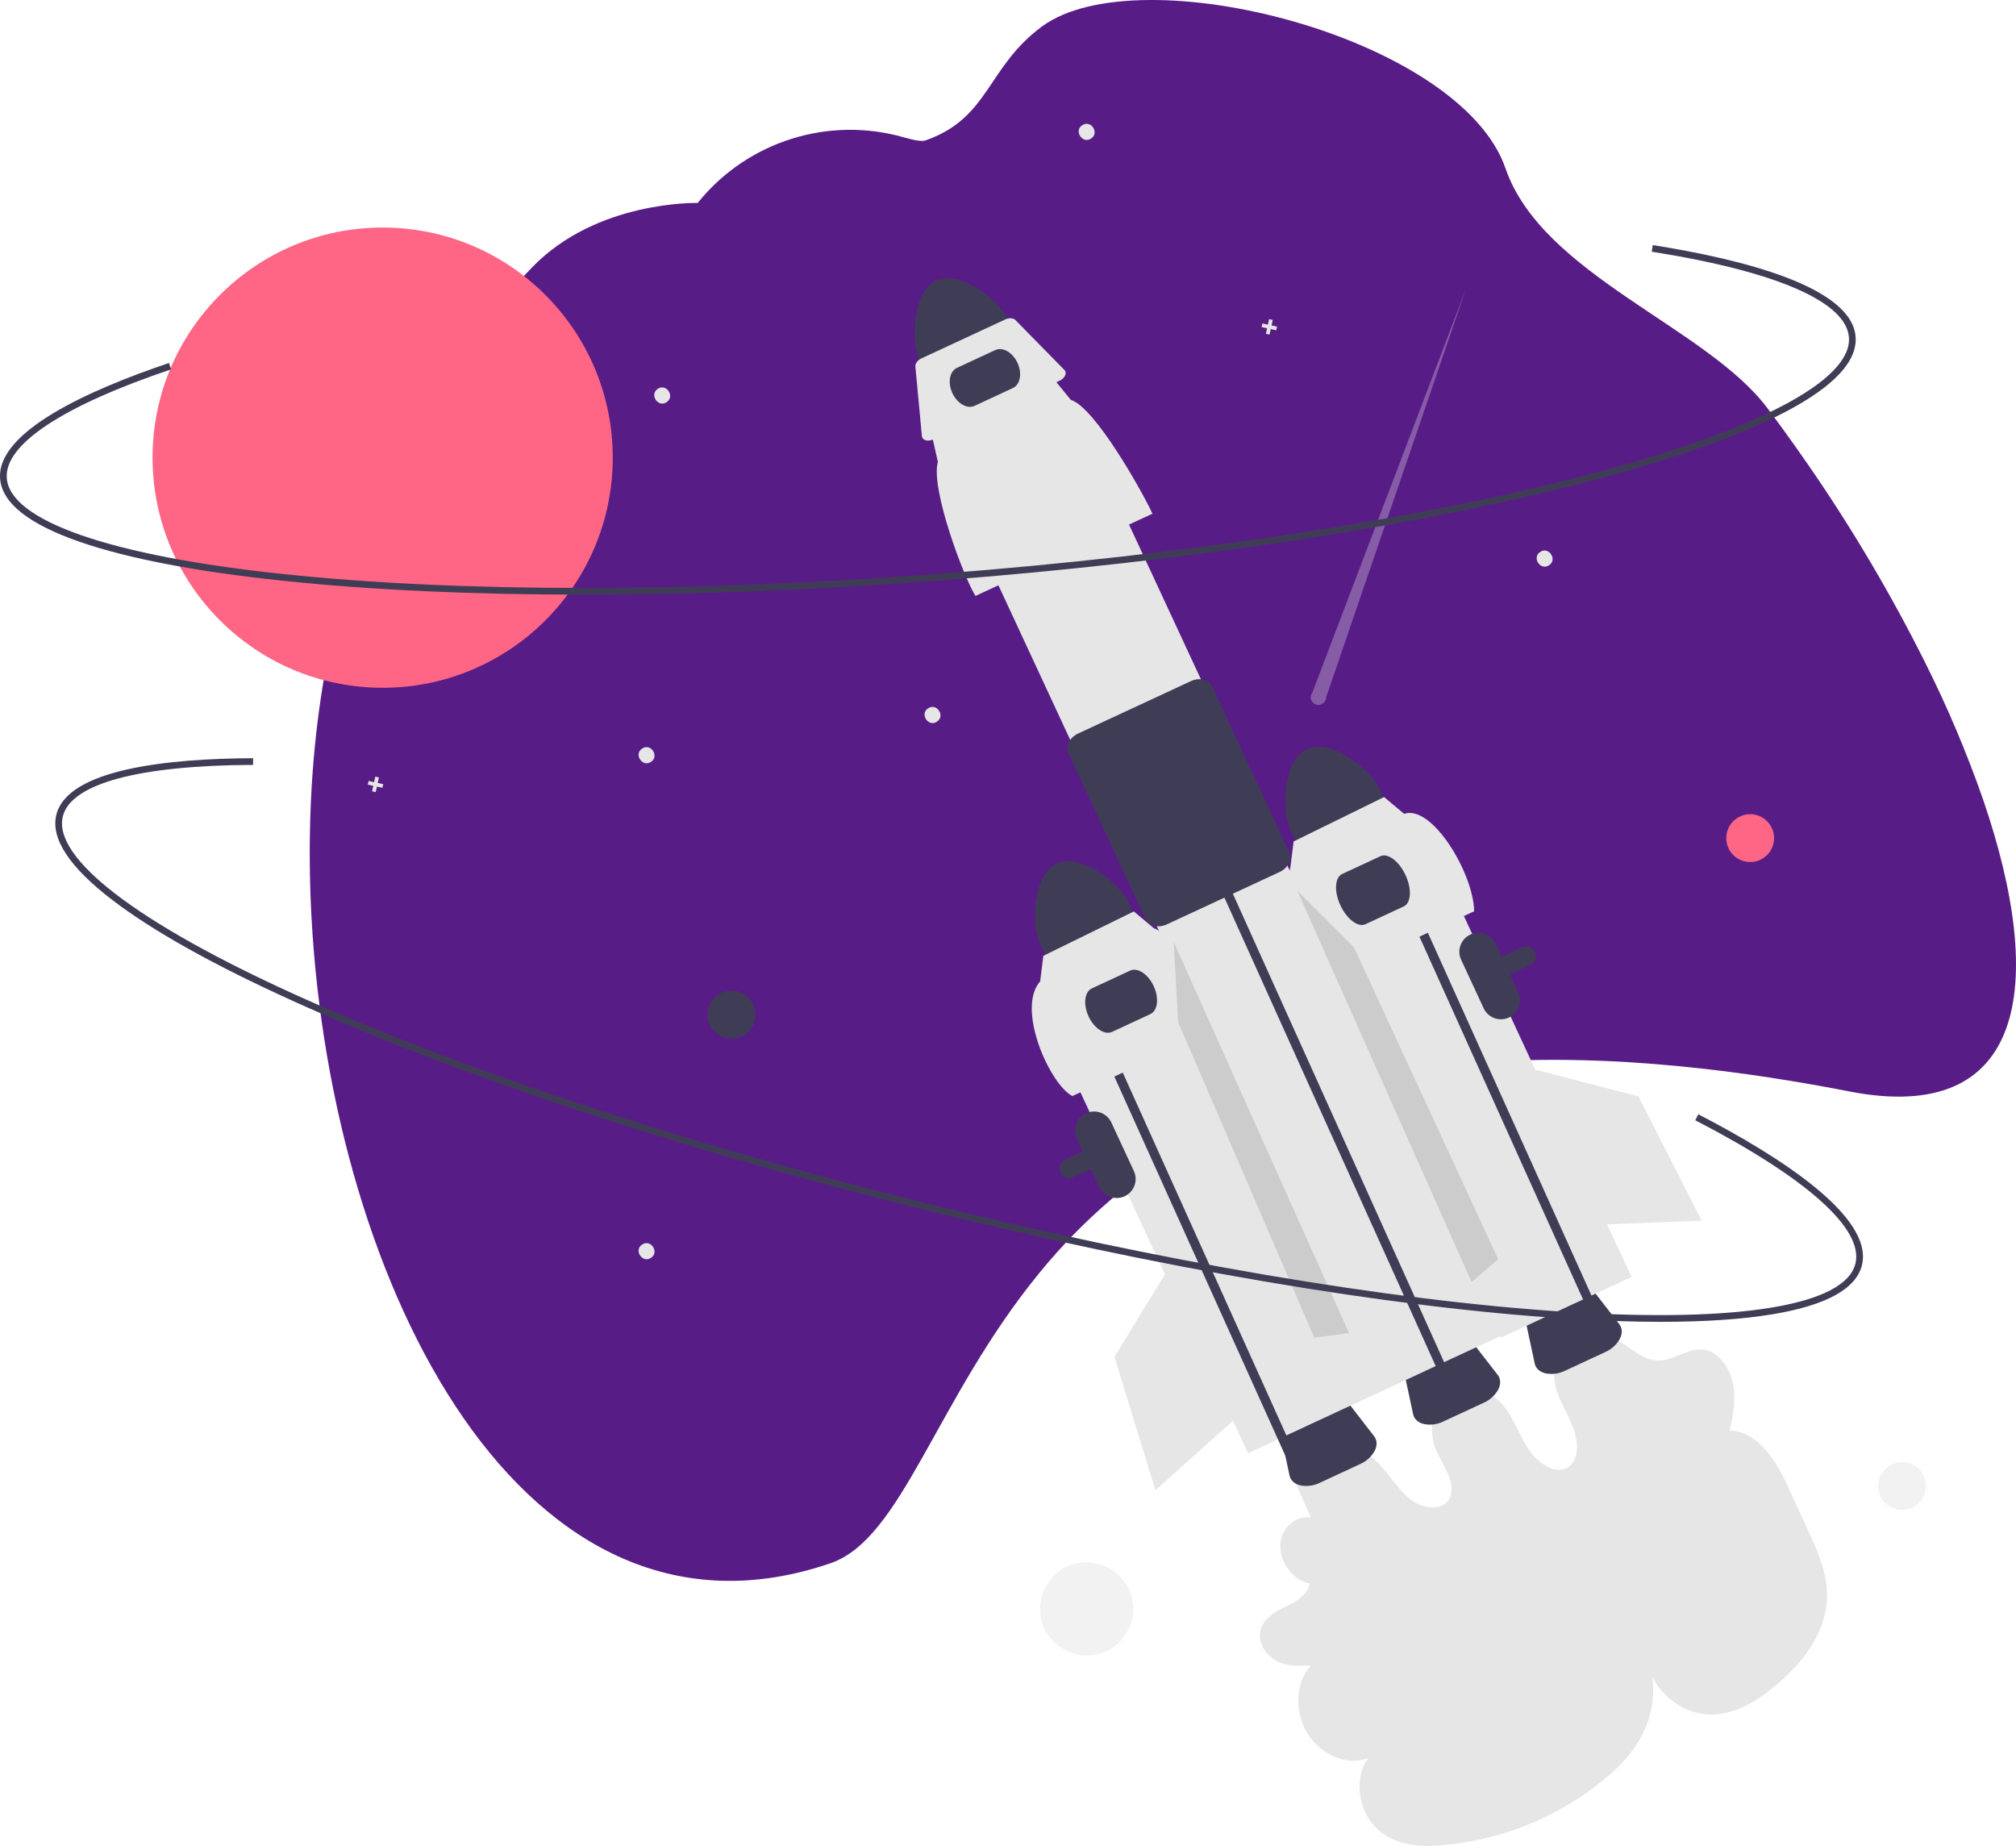
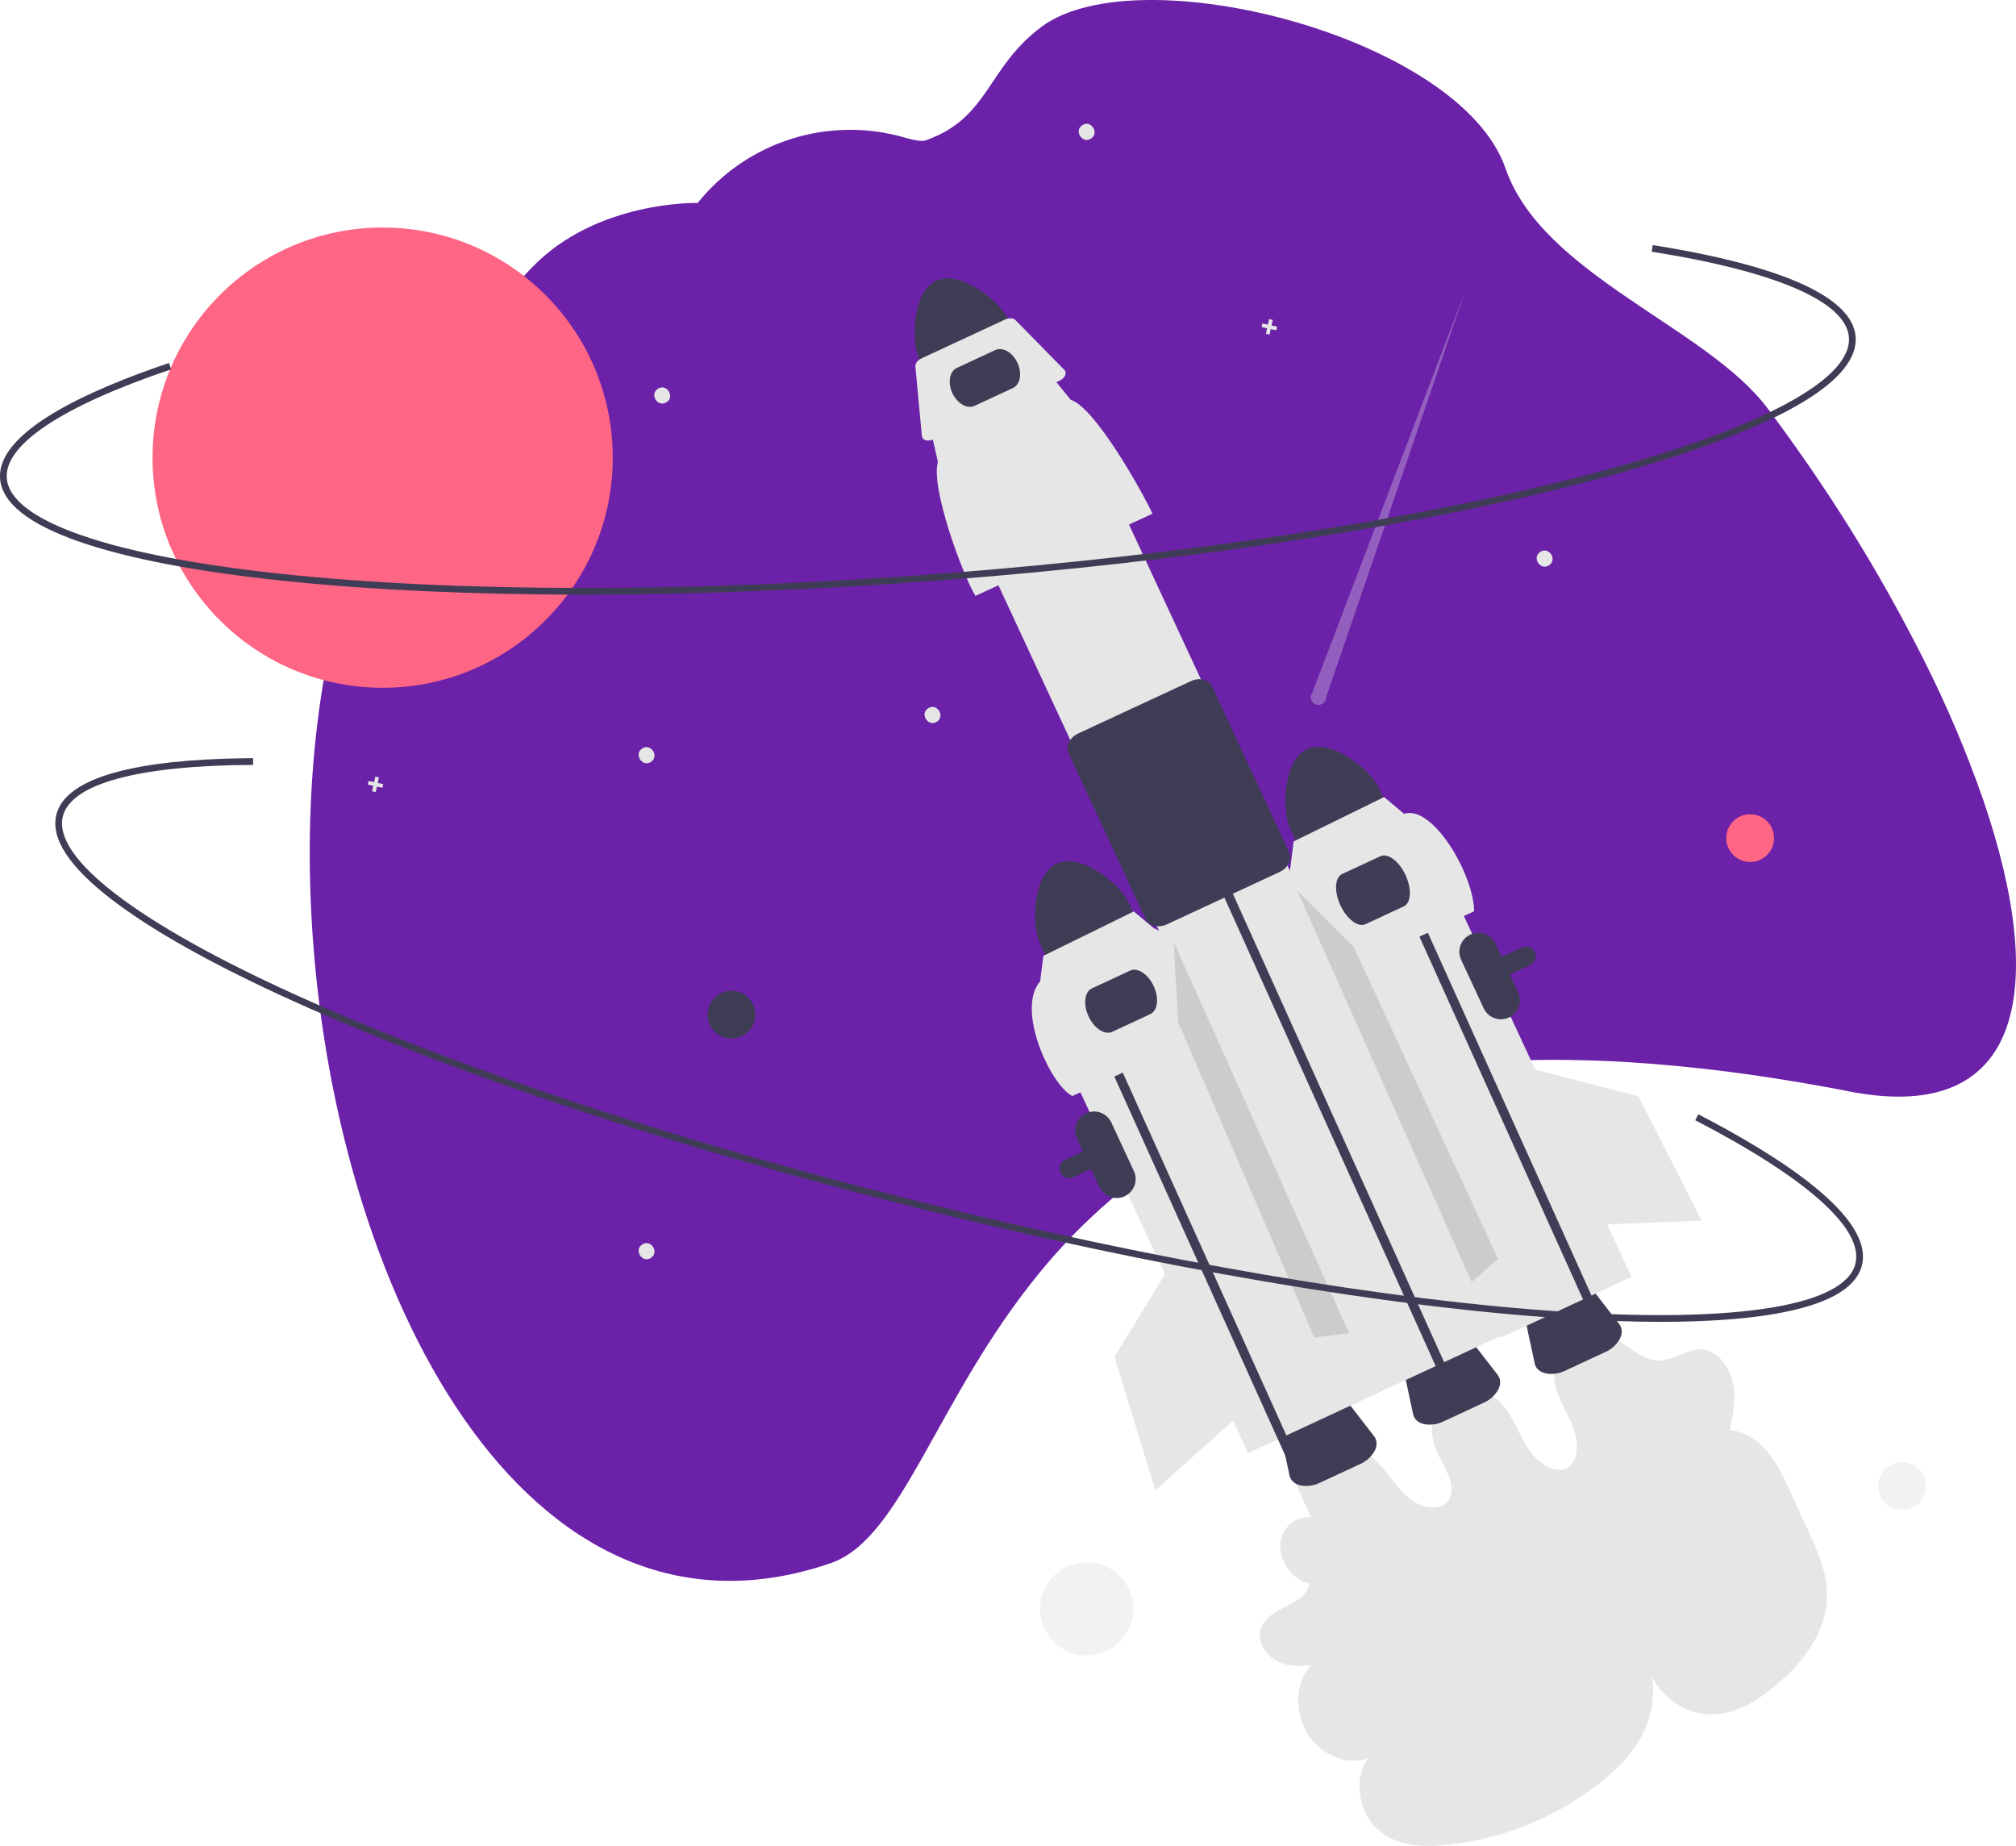
<svg xmlns="http://www.w3.org/2000/svg" data-name="Layer 1" width="902.419" height="826.207" viewBox="0 0 902.419 826.207">
  <path d="M726.95,696.708l8.672,19.444c-7.049-1.122-13.604,4.898-13.751,12.629s6.14,15.774,13.189,16.873c-1.347,6.002-7.161,8.649-12.207,11.075s-10.485,6.45-10.11,12.845c.301,5.135,4.548,9.669,9.058,11.492s9.241,1.543,13.809,1.237c-6.921,7.24-7.596,20.848-1.517,30.611s18.217,14.569,27.305,10.811c-6.422,7.989-5.027,22.618,2.943,30.862,8.034,8.311,19.678,9.115,29.857,8.24a132.238,132.238,0,0,0,71.007-28.14c7.782-6.183,15.05-13.456,19.49-22.941s5.747-21.496,1.612-32.29c1.115,13.522,14.65,24.203,26.826,24.8s22.807-6.261,31.841-14.081c12.014-10.4,23.137-24.979,21.488-42.967-.816-8.905-4.706-17.469-8.521-25.765l-7.396-16.083c-2.986-6.493-6.039-13.095-10.533-18.544s-10.731-9.667-16.973-9.626c1.427-6.52,2.861-13.283,1.665-20.211s-5.776-14.101-12.004-15.723c-7.927-2.065-14.645,5.25-22.616,4.561-7.671-.664-14.01-8.362-21.459-11.412a17.178,17.178,0,0,0-18.537,3.206c-4.722,4.61-6.69,12.398-4.996,19.767,1.484,6.455,5.435,12.149,7.832,18.375s2.77,14.231-1.835,17.631c-5.557,4.103-14.014-1.48-18.356-8.235s-6.834-14.933-12.324-20.614c-6.479-6.705-16.621-8.276-23.293-3.608s-9.222,15.119-5.859,24.004c2.75,7.264,9.049,14.614,6.864,21.454-2.309,7.23-12.413,6.314-18.507,1.205s-10.141-12.806-16.161-18.03c-6.114-5.306-14.098-7.63-21.107-6.146a21.731,21.731,0,0,0-15.573,13.915" transform="translate(-148.7907 -36.89661)" fill="#e6e6e6" />
  <path d="M867.347,642.066l-17.993,8.36a13.812,13.812,0,0,1-8.734,1.177c-2.612-.618-4.377-2.215-4.841-4.383l-4.187-19.554c-.79-3.689,2.265-8.053,7.264-10.376l9.937-4.617c4.999-2.323,10.305-1.843,12.614,1.14l12.244,15.81c1.358,1.753,1.44,4.132.228,6.527A13.812,13.812,0,0,1,867.347,642.066Z" transform="translate(-148.7907 -36.89661)" fill="#3f3d56" />
-   <path d="M309.43,280.659A353.998,353.998,0,0,1,386.932,156.602c29.006-30.112,74.15-28.861,74.15-28.861l.258-.32A87.58,87.58,0,0,1,553.893,98.509c4.304,1.235,7.615,1.783,9.189,1.232,28.707-10.047,27.358-32.724,52.126-50.993,43.367-31.987,187.211,4.654,207.494,63.514,16.439,47.705,89.82,70.827,117.236,107.317q6.431,8.559,12.618,17.316,2.901,4.068,5.737,8.198a730.428,730.428,0,0,1,52.147,88.155,514.113,514.113,0,0,1,26.101,61.684c28.591,83.582,18.814,145.855-60.021,130.47q-13.998-2.739-27.324-4.901-19.296-3.149-37.246-5.176-24.172-2.749-45.994-3.602-7.337-.295-14.405-.396c-69.67-.966-121.349,12.146-160.719,32.502q-10.011,5.163-18.973,10.923a236.054,236.054,0,0,0-26.08,19.319,254.898,254.898,0,0,0-31.422,32.197l-.522.639c-46.048,56.326-61.203,118.682-93.235,129.661C383.674,783.51,297.074,613.35,288.193,446.896q-.673-12.582-.743-25.091-.042-5.592.055-11.154c.141-9.673.567-19.285,1.281-28.78q.4-5.445.928-10.833c.388-3.873.81-7.724,1.298-11.55C294.495,331.442,300.589,304.758,309.43,280.659Z" transform="translate(-148.7907 -36.89661)" fill="#581c87" />
+   <path d="M309.43,280.659A353.998,353.998,0,0,1,386.932,156.602c29.006-30.112,74.15-28.861,74.15-28.861l.258-.32A87.58,87.58,0,0,1,553.893,98.509c4.304,1.235,7.615,1.783,9.189,1.232,28.707-10.047,27.358-32.724,52.126-50.993,43.367-31.987,187.211,4.654,207.494,63.514,16.439,47.705,89.82,70.827,117.236,107.317q6.431,8.559,12.618,17.316,2.901,4.068,5.737,8.198a730.428,730.428,0,0,1,52.147,88.155,514.113,514.113,0,0,1,26.101,61.684c28.591,83.582,18.814,145.855-60.021,130.47q-13.998-2.739-27.324-4.901-19.296-3.149-37.246-5.176-24.172-2.749-45.994-3.602-7.337-.295-14.405-.396c-69.67-.966-121.349,12.146-160.719,32.502q-10.011,5.163-18.973,10.923a236.054,236.054,0,0,0-26.08,19.319,254.898,254.898,0,0,0-31.422,32.197l-.522.639c-46.048,56.326-61.203,118.682-93.235,129.661C383.674,783.51,297.074,613.35,288.193,446.896q-.673-12.582-.743-25.091-.042-5.592.055-11.154c.141-9.673.567-19.285,1.281-28.78q.4-5.445.928-10.833c.388-3.873.81-7.724,1.298-11.55C294.495,331.442,300.589,304.758,309.43,280.659Z" transform="translate(-148.7907 -36.89661)" fill="#6b21a8" />
  <path d="M733.834,372.24c-10.935,5.091-11.115,27.895-7.686,35.284l6.214,13.374,39.609-18.403-6.214-13.374C762.321,381.735,744.777,367.166,733.834,372.24Z" transform="translate(-148.7907 -36.89661)" fill="#3f3d56" />
  <path d="M627.393,564.256a4.333,4.333,0,0,1-4.07-5.819,4.3,4.3,0,0,1,2.243-2.44L830.12,460.958a4.33,4.33,0,0,1,5.752,2.102,4.336,4.336,0,0,1-2.103,5.752h-0L629.215,563.85A4.306,4.306,0,0,1,627.393,564.256Z" transform="translate(-148.7907 -36.89661)" fill="#3f3d56" />
  <rect x="771.788" y="414.474" width="64.474" height="217.68" transform="translate(-294.4339 350.6066) rotate(-24.9202)" fill="#e6e6e6" />
  <path d="M567.905,162.514c-10.935,5.091-11.115,27.895-7.686,35.284l6.214,13.374,39.609-18.403L599.827,179.395C596.392,172.009,578.848,157.44,567.905,162.514Z" transform="translate(-148.7907 -36.89661)" fill="#3f3d56" />
  <path d="M812.919,664.761l-17.993,8.36a13.812,13.812,0,0,1-8.734,1.177c-2.612-.618-4.377-2.215-4.841-4.383l-4.187-19.554c-.79-3.689,2.265-8.053,7.264-10.376l9.937-4.617c4.999-2.323,10.305-1.843,12.614,1.14L819.224,652.319c1.358,1.753,1.44,4.132.228,6.527A13.812,13.812,0,0,1,812.919,664.761Z" transform="translate(-148.7907 -36.89661)" fill="#3f3d56" />
  <path d="M757.601,692.207,739.608,700.566a13.812,13.812,0,0,1-8.734,1.177c-2.612-.618-4.377-2.215-4.841-4.383l-4.187-19.554c-.79-3.689,2.265-8.053,7.264-10.376l9.937-4.617c4.999-2.323,10.305-1.843,12.614,1.14l12.244,15.81c1.358,1.753,1.44,4.132.228,6.527A13.812,13.812,0,0,1,757.601,692.207Z" transform="translate(-148.7907 -36.89661)" fill="#3f3d56" />
  <rect x="668.302" y="227.978" width="64.474" height="440.016" transform="translate(-272.3289 299.9887) rotate(-24.9202)" fill="#e6e6e6" />
  <polyline points="548.951 403.691 542.39 389.254 546.167 387.512 552.708 401.903 647.423 611.909 643.65 613.662" fill="#3f3d56" />
  <polyline points="622.951 391.691 616.39 377.254 620.167 375.512 626.708 389.903 721.423 599.909 717.65 601.662" fill="#3f3d56" />
  <path d="M664.671,266.814l-79.226,36.809c-5.044-7.847-20.249-48.06-16.835-59.991l-2.563-11.378,54.703-25.416,7.322,9.007C638.942,219.18,660.102,256.951,664.671,266.814Z" transform="translate(-148.7907 -36.89661)" fill="#e6e6e6" />
  <path d="M623.037,207.325l-56.451,26.228c-2.084.968-4.303.612-4.956-.795a1.952,1.952,0,0,1-.172-.643l-2.922-31.168c-.125-1.335,1.017-2.847,2.761-3.658L598.734,179.896c1.744-.81,3.637-.708,4.576.249l21.936,22.334c1.122,1.142.513,3.098-1.361,4.367A6.081,6.081,0,0,1,623.037,207.325Z" transform="translate(-148.7907 -36.89661)" fill="#e6e6e6" />
  <path d="M667.313,451.514a7.626,7.626,0,0,1-1.814-.214,5.604,5.604,0,0,1-3.896-3.025L627.09,373.992c-1.428-3.075.489-7.008,4.274-8.767l50.536-23.48c3.786-1.76,8.027-.688,9.457,2.387l34.513,74.283a5.603,5.603,0,0,1-.201,4.929,8.506,8.506,0,0,1-4.074,3.838l-50.536,23.479A8.92,8.92,0,0,1,667.313,451.514Z" transform="translate(-148.7907 -36.89661)" fill="#3f3d56" />
  <rect x="658.612" y="466.208" width="64.474" height="217.68" transform="translate(-326.7693 307.736) rotate(-24.9202)" fill="#e6e6e6" />
  <path d="M602.189,210.581l-17.147,7.967c-3.309,1.537-7.773-1.024-9.95-5.71s-1.256-9.749,2.053-11.286l17.147-7.967c3.309-1.537,7.773,1.024,9.95,5.71S605.498,209.044,602.189,210.581Z" transform="translate(-148.7907 -36.89661)" fill="#3f3d56" />
  <path d="M621.799,423.444c-10.935,5.091-11.115,27.895-7.686,35.284l6.214,13.374,39.609-18.403L653.722,440.324C650.287,432.939,632.742,418.37,621.799,423.444Z" transform="translate(-148.7907 -36.89661)" fill="#3f3d56" />
  <path d="M440.152,377.925c-3.862,2.573-7.815-3.551-3.878-6.01C440.135,369.342,444.088,375.466,440.152,377.925Z" transform="translate(-148.7907 -36.89661)" fill="#e6e6e6" />
  <path d="M842.152,289.925c-3.862,2.573-7.815-3.551-3.878-6.01C842.135,281.342,846.088,287.466,842.152,289.925Z" transform="translate(-148.7907 -36.89661)" fill="#e6e6e6" />
  <path d="M568.152,359.925c-3.862,2.573-7.815-3.551-3.878-6.01C568.135,351.342,572.088,357.466,568.152,359.925Z" transform="translate(-148.7907 -36.89661)" fill="#e6e6e6" />
  <path d="M440.152,599.925c-3.862,2.573-7.815-3.551-3.878-6.01C440.135,591.342,444.088,597.466,440.152,599.925Z" transform="translate(-148.7907 -36.89661)" fill="#e6e6e6" />
  <path d="M637.152,98.925c-3.862,2.573-7.815-3.551-3.878-6.01C637.135,90.342,641.088,96.466,637.152,98.925Z" transform="translate(-148.7907 -36.89661)" fill="#e6e6e6" />
  <path d="M447.152,216.925c-3.862,2.573-7.815-3.551-3.878-6.01C447.135,208.342,451.088,214.466,447.152,216.925Z" transform="translate(-148.7907 -36.89661)" fill="#e6e6e6" />
  <polygon points="571.639 146.2 569.182 145.661 569.72 143.203 568.082 142.844 567.543 145.302 565.086 144.764 564.727 146.402 567.184 146.941 566.646 149.398 568.284 149.757 568.823 147.299 571.28 147.838 571.639 146.2" fill="#e6e6e6" />
  <polygon points="171.542 350.978 169.085 350.439 169.623 347.982 167.985 347.623 167.446 350.08 164.988 349.542 164.629 351.18 167.087 351.719 166.549 354.177 168.187 354.535 168.726 352.078 171.183 352.616 171.542 350.978" fill="#e6e6e6" />
  <path d="M824.22,492.333a8.51,8.51,0,0,1-11.29-4.127l-10.113-21.765a8.5,8.5,0,0,1,15.417-7.163l10.113,21.765A8.51,8.51,0,0,1,824.22,492.333Z" transform="translate(-148.7907 -36.89661)" fill="#3f3d56" />
  <path d="M652.22,572.333a8.51,8.51,0,0,1-11.29-4.127l-10.113-21.765a8.5,8.5,0,0,1,15.417-7.163l10.113,21.765A8.51,8.51,0,0,1,652.22,572.333Z" transform="translate(-148.7907 -36.89661)" fill="#3f3d56" />
  <path d="M808.642,444.778l-67.806,31.503c-4.317-6.716-17.331-41.133-14.409-51.344l1.434-11.423,40.486-19.863,8.971,7.505C789.959,396.883,808.539,428.205,808.642,444.778Z" transform="translate(-148.7907 -36.89661)" fill="#e6e6e6" />
  <path d="M777.162,442.594l-17.147,7.967c-3.309,1.537-8.344-2.253-11.222-8.447s-2.528-12.487.781-14.024l17.147-7.967c3.309-1.537,8.344,2.253,11.222,8.447S780.471,441.056,777.162,442.594Z" transform="translate(-148.7907 -36.89661)" fill="#3f3d56" />
  <polyline points="482.951 446.691 476.39 432.254 480.167 430.512 486.708 444.903 581.423 654.909 577.65 656.662" fill="#3f3d56" />
  <path d="M696.607,495.981l-67.806,31.503c-10.003-5.165-25.291-38.961-14.409-51.344l1.434-11.423,40.486-19.863,8.971,7.505C674.587,455.214,692.697,487.541,696.607,495.981Z" transform="translate(-148.7907 -36.89661)" fill="#e6e6e6" />
  <path d="M663.732,490.793l-17.147,7.967c-3.309,1.537-8.03-1.579-10.524-6.945s-1.83-10.985,1.479-12.522l17.147-7.967c3.309-1.537,8.03,1.579,10.524,6.945S667.041,489.256,663.732,490.793Z" transform="translate(-148.7907 -36.89661)" fill="#3f3d56" />
  <circle cx="171.291" cy="204.845" r="103" fill="#ff6584" />
  <path d="M742.396,349.021l62.593-182.809L736.258,346.832a3.442,3.442,0,1,0,6.138,2.188Z" transform="translate(-148.7907 -36.89661)" fill="#f0f0f0" opacity="0.3" />
  <path d="M901.95,240.055q-18.38,6.108-40.751,12.001c-77.145,20.311-180.55,36.154-291.166,44.613-110.615,8.458-215.227,8.519-294.563.174-38.647-4.066-69.215-9.913-90.854-17.381-22.909-7.905-34.947-17.432-35.78-28.314-1.621-21.2,40.213-39.859,75.592-51.778l.958,2.843C176.801,218.581,150.678,235.879,151.828,250.919c1.464,19.156,46.644,34.806,123.955,42.94,79.162,8.327,183.581,8.263,294.021-.181,110.44-8.445,213.655-24.257,290.63-44.523,75.174-19.791,117.45-42.129,115.986-61.285-1.216-15.905-32.567-29.51-88.278-38.312l.468-2.963c40.48,6.396,89.093,18.708,90.801,41.047.832,10.882-9.618,22.127-31.059,33.424C936.131,227.503,920.601,233.856,901.95,240.055Z" transform="translate(-148.7907 -36.89661)" fill="#3f3d56" />
  <circle cx="783.425" cy="375.136" r="10.702" fill="#ff6584" />
  <circle cx="851.425" cy="665.136" r="10.702" fill="#f2f2f2" />
  <circle cx="486.425" cy="720.136" r="20.866" fill="#f2f2f2" />
  <circle cx="327.425" cy="454.136" r="10.702" fill="#3f3d56" />
  <polygon points="687.226 478.768 733.402 490.721 761.723 546.349 713.843 548.227 687.226 478.768" fill="#e6e6e6" />
  <polygon points="580.645 398.574 606.059 424.002 670.606 563.557 658.722 573.824 580.645 398.574" fill="#ccc" />
  <polygon points="525.386 421.624 527.38 457.52 588.304 598.694 603.88 596.688 525.386 421.624" fill="#ccc" />
  <polygon points="523.723 566.637 498.854 607.339 517.187 667.008 552.9 635.061 523.723 566.637" fill="#e6e6e6" />
  <path d="M892.195,628.544q-19.368,0-42.457-1.464c-79.614-5.056-182.738-22.633-290.376-49.492-107.638-26.859-206.93-59.794-279.585-92.734-35.393-16.047-62.556-31.236-80.735-45.147-19.247-14.727-27.666-27.564-25.024-38.153,5.148-20.629,50.731-25.142,88.064-25.295l.013,3c-51.268.21-81.514,8.387-85.166,23.022-4.652,18.64,33.287,47.741,104.087,79.841,72.496,32.868,171.605,65.739,279.073,92.557,107.467,26.816,210.401,44.363,289.84,49.408,77.579,4.928,124.743-2.938,129.395-21.578,3.862-15.477-21.598-38.275-71.689-64.198l1.379-2.664c36.397,18.836,78.646,45.852,73.222,67.589C979.592,613.823,966.13,621.199,942.22,625.157,928.59,627.413,911.85,628.544,892.195,628.544Z" transform="translate(-148.7907 -36.89661)" fill="#3f3d56" />
</svg>
